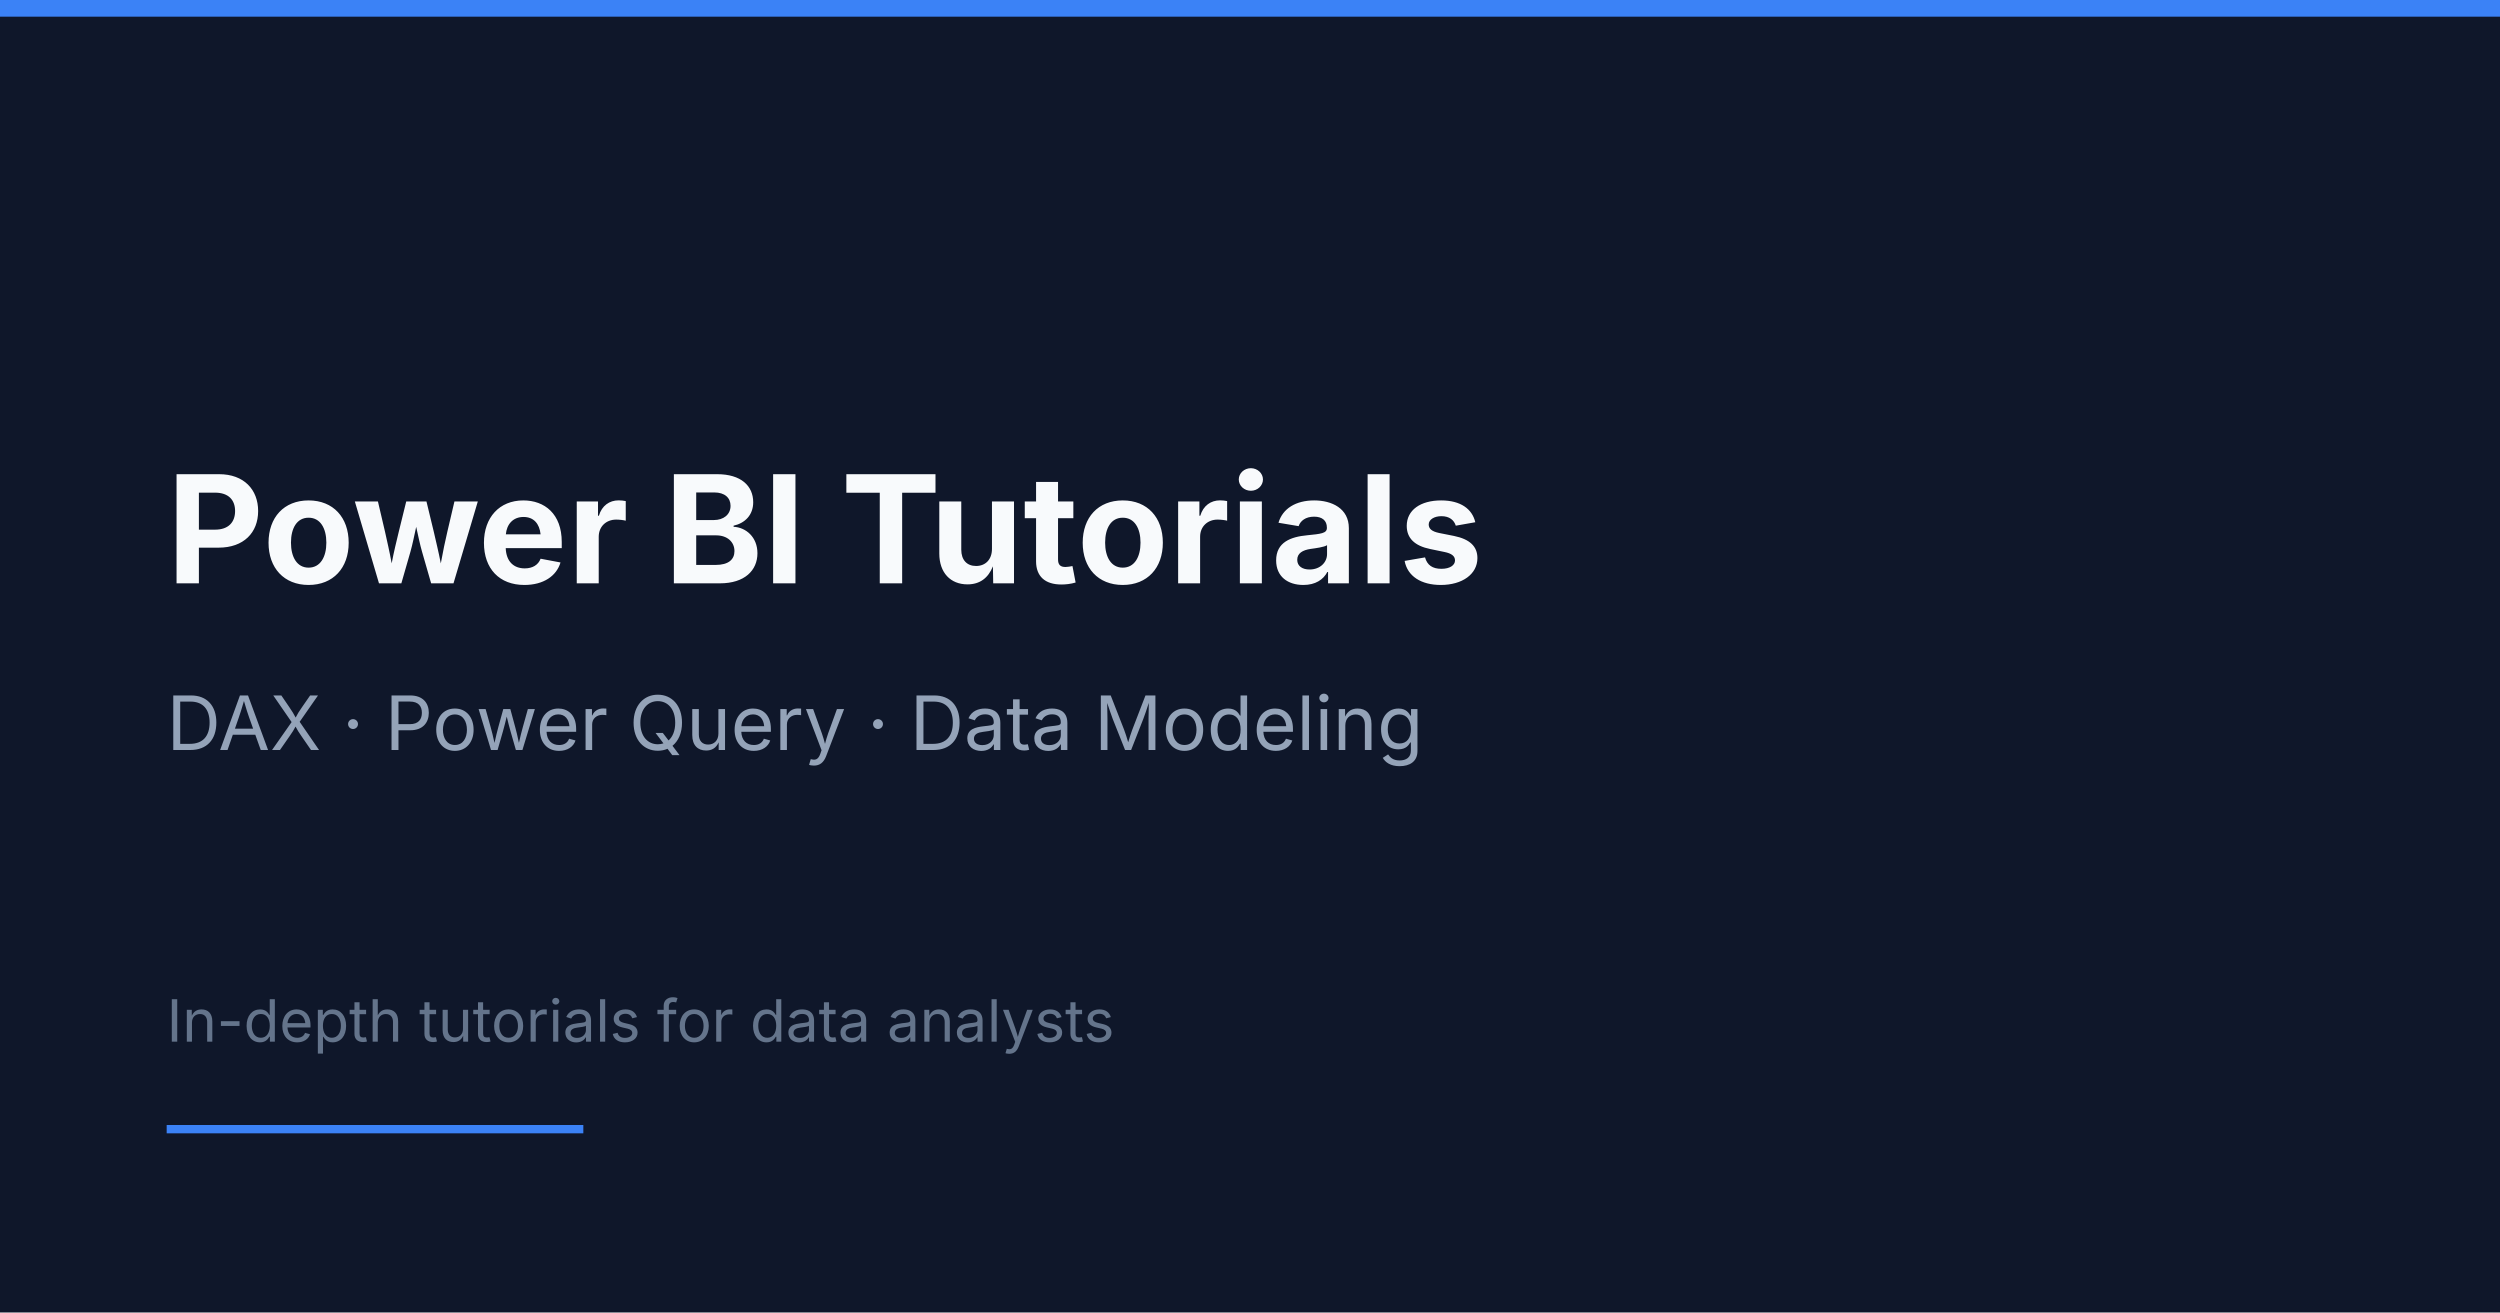
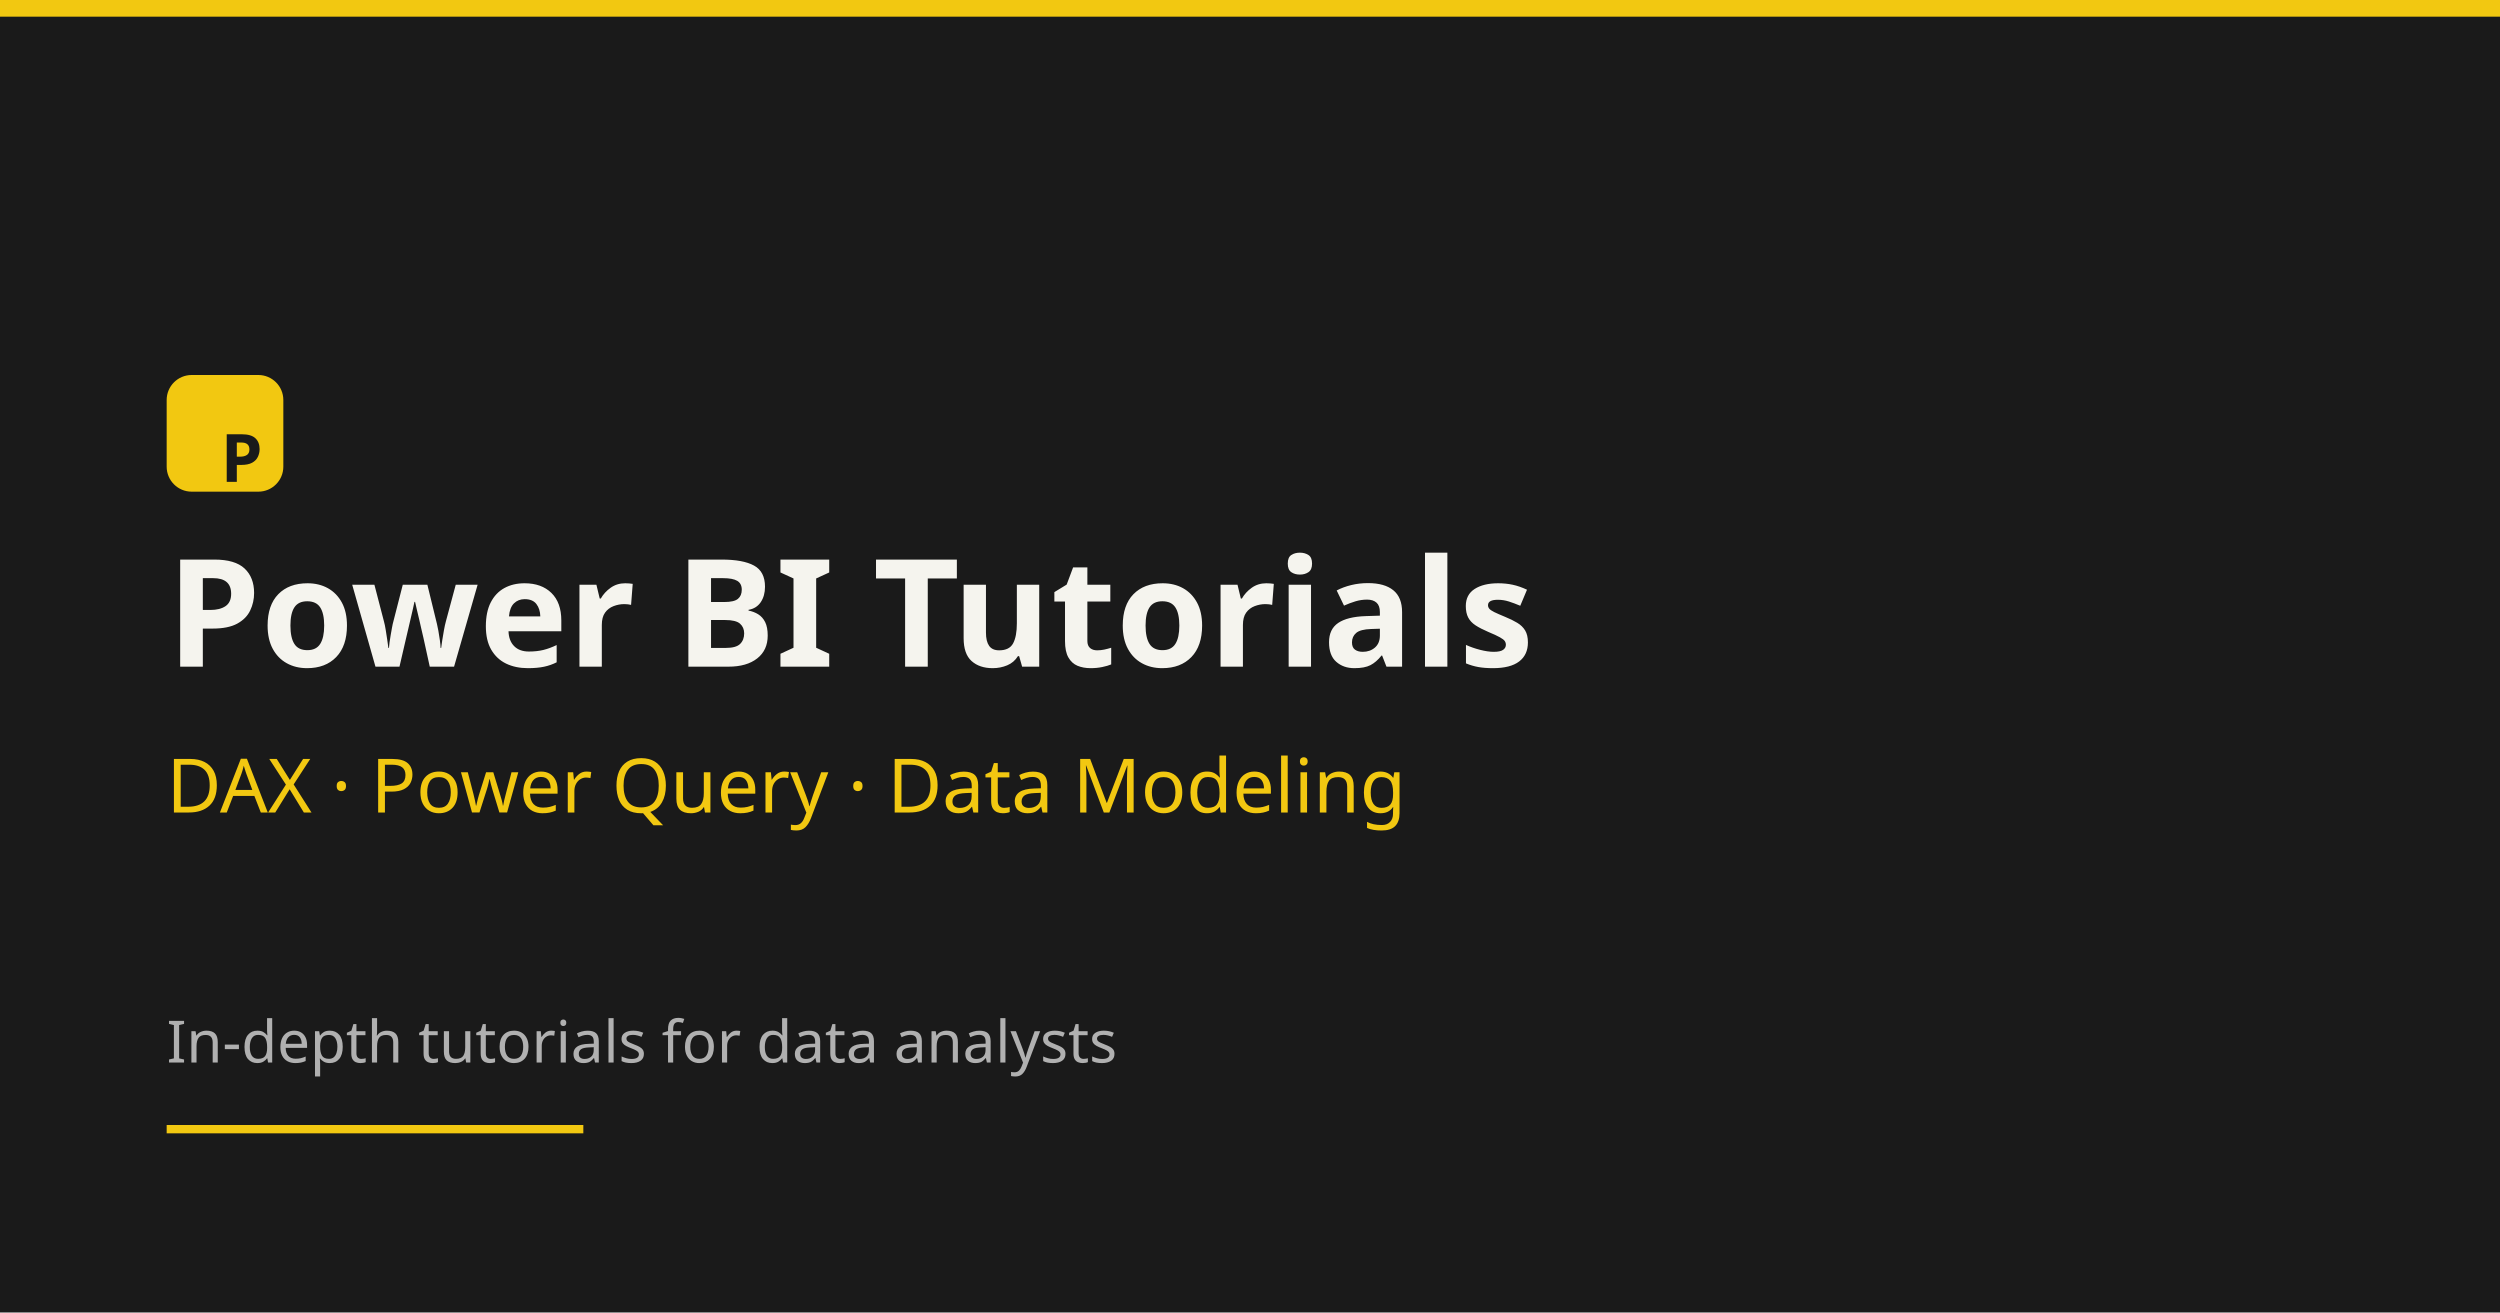
<svg xmlns="http://www.w3.org/2000/svg" width="1200" height="630" viewBox="0 0 1200 630">
-   <rect width="1200" height="630" fill="#0f172a" />
-   <rect x="0" y="0" width="1200" height="8" fill="#3b82f6" />
-   <text x="80" y="280" font-family="system-ui, -apple-system, sans-serif" font-size="72" font-weight="700" fill="#f8fafc">Power BI Tutorials</text>
-   <text x="80" y="360" font-family="system-ui, -apple-system, sans-serif" font-size="36" font-weight="400" fill="#94a3b8">DAX · Power Query · Data Modeling</text>
-   <text x="80" y="500" font-family="system-ui, -apple-system, sans-serif" font-size="28" font-weight="400" fill="#64748b">In-depth tutorials for data analysts</text>
-   <rect x="80" y="540" width="200" height="4" fill="#3b82f6" />
+   <rect width="1200" height="630" fill="#1a1a1a" />
+   <rect x="0" y="0" width="1200" height="8" fill="#f2c811" />
+   <rect x="80" y="180" width="56" height="56" rx="12" fill="#f2c811" />
+   <text x="116" y="220" font-family="Segoe UI, system-ui, sans-serif" font-size="32" font-weight="800" fill="#1a1a1a" text-anchor="middle" dominant-baseline="middle">P</text>
+   <text x="80" y="320" font-family="Segoe UI, system-ui, -apple-system, sans-serif" font-size="72" font-weight="700" fill="#f5f4ee">Power BI Tutorials</text>
+   <text x="80" y="390" font-family="Segoe UI, system-ui, -apple-system, sans-serif" font-size="36" font-weight="400" fill="#f2c811">DAX · Power Query · Data Modeling</text>
+   <text x="80" y="510" font-family="Segoe UI, system-ui, -apple-system, sans-serif" font-size="28" font-weight="400" fill="#b0b0b0">In-depth tutorials for data analysts</text>
+   <rect x="80" y="540" width="200" height="4" fill="#f2c811" />
</svg>
